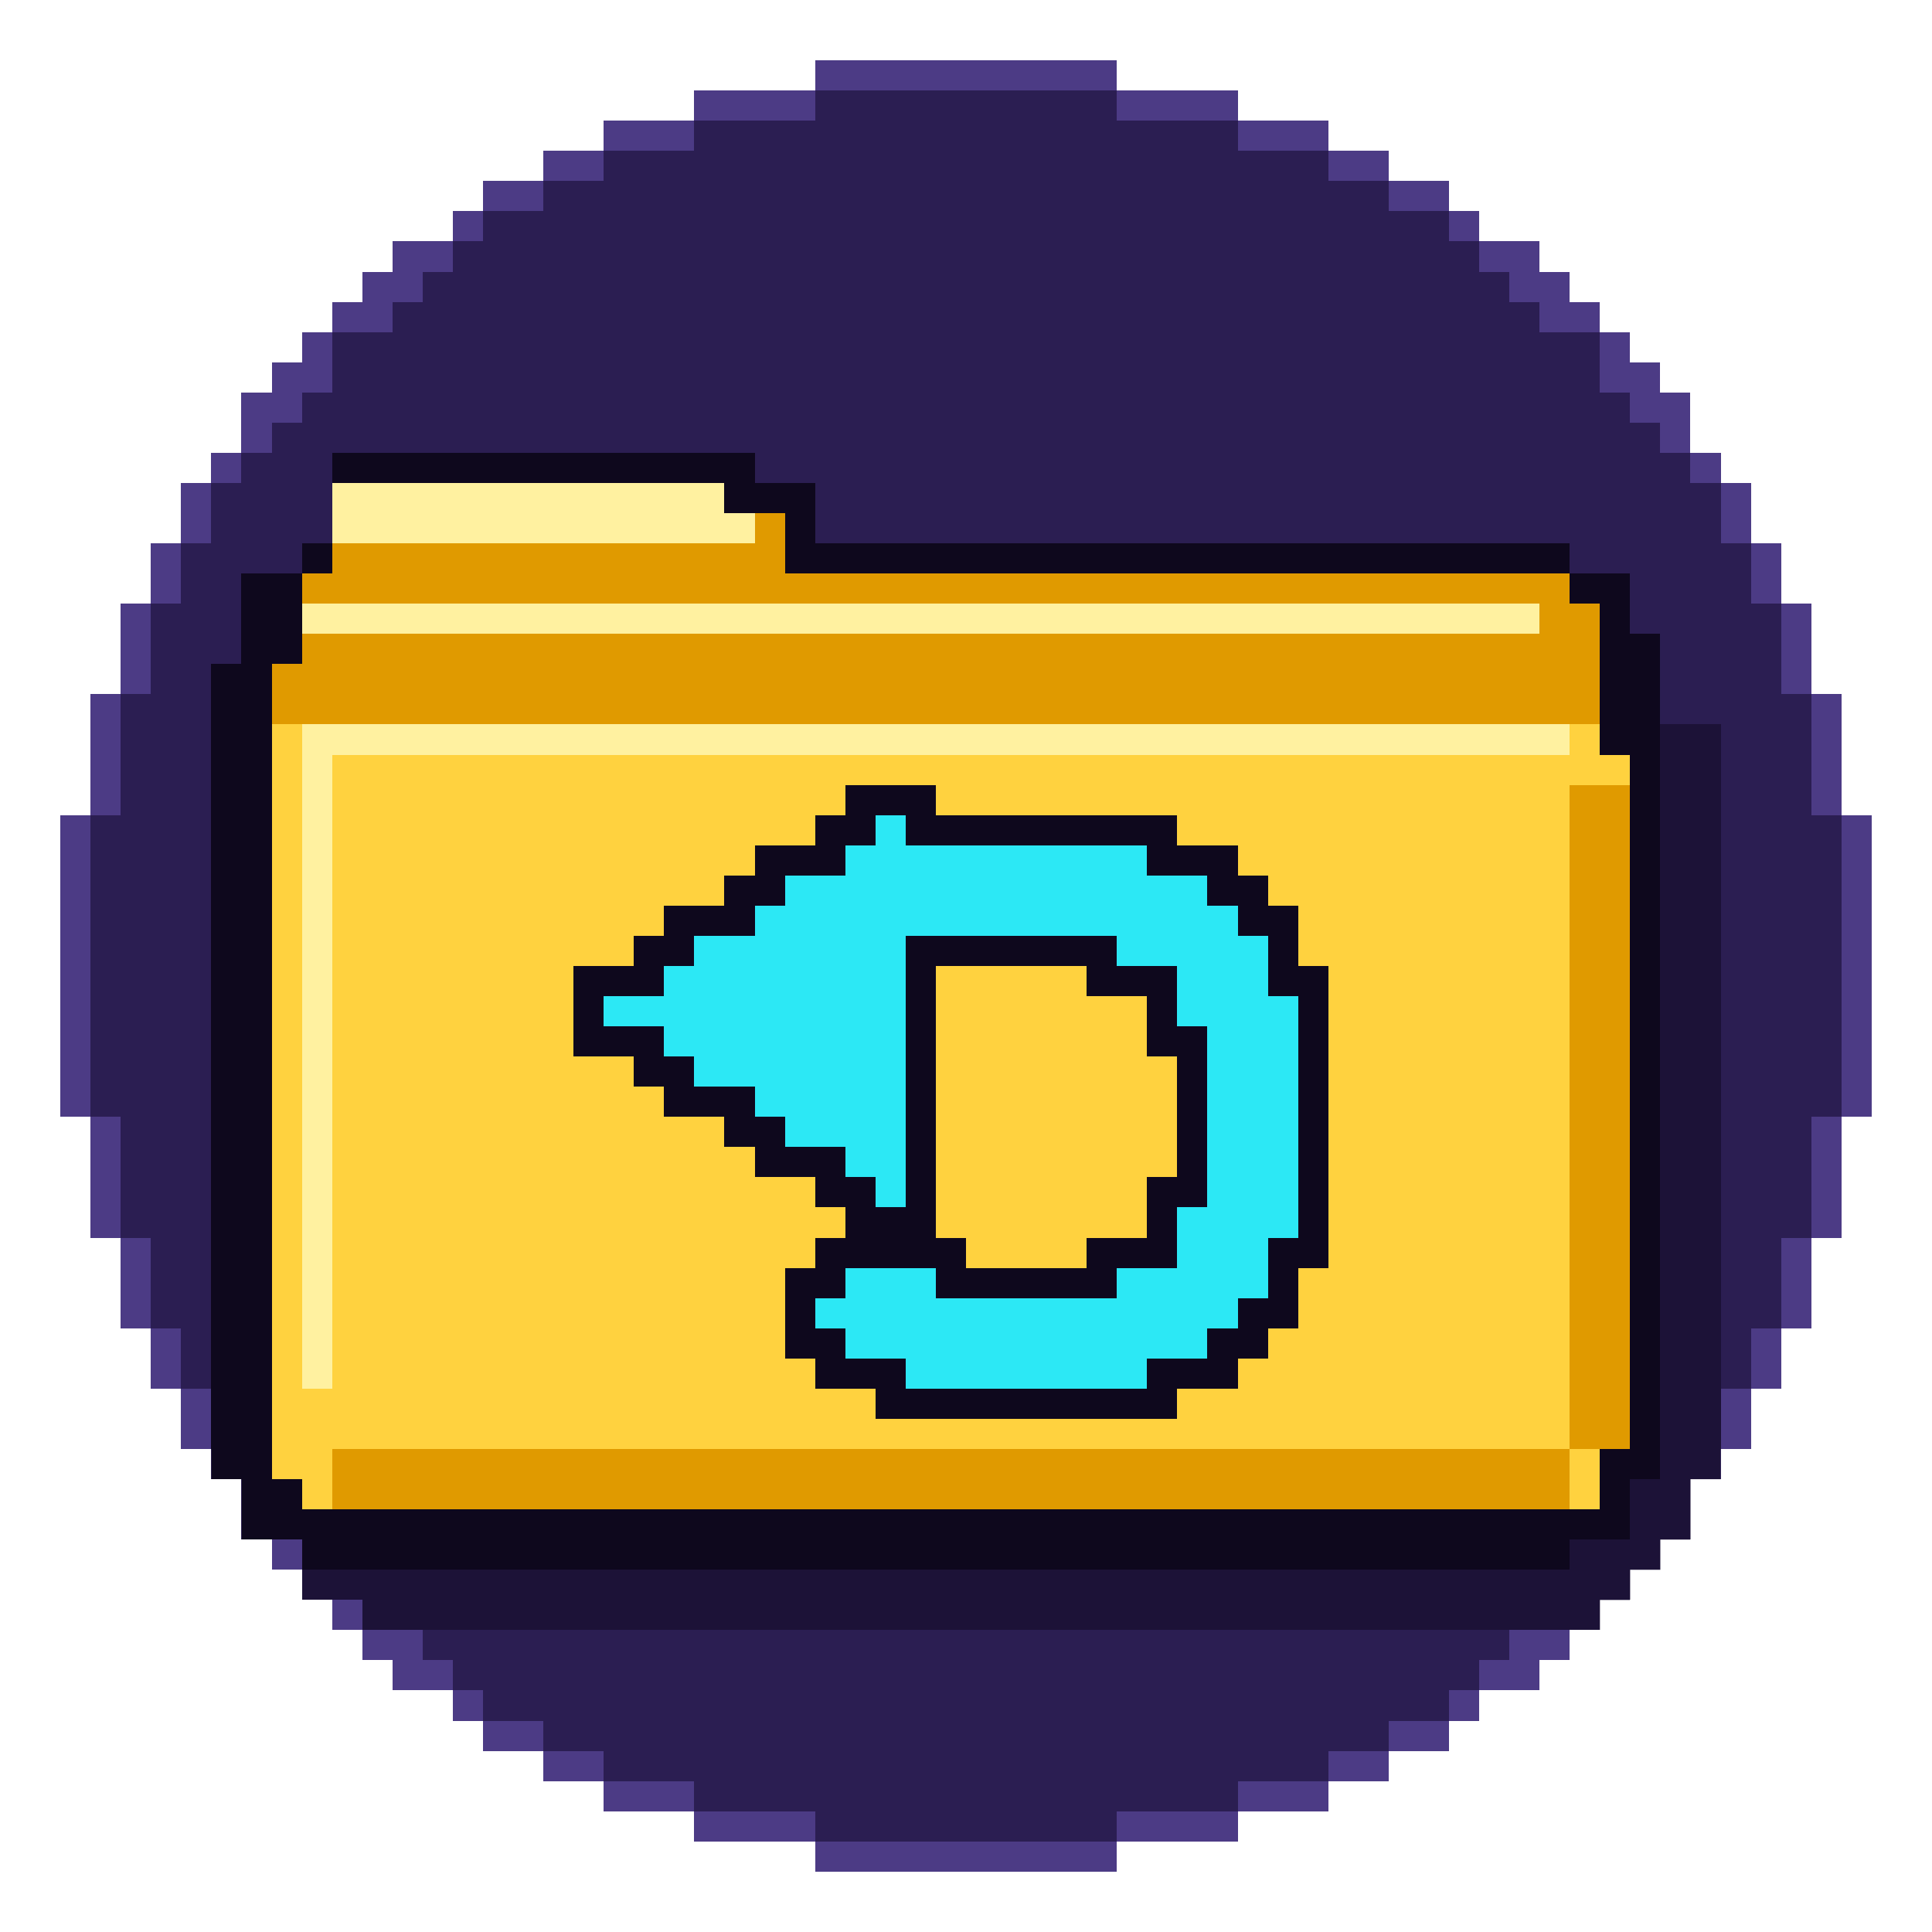
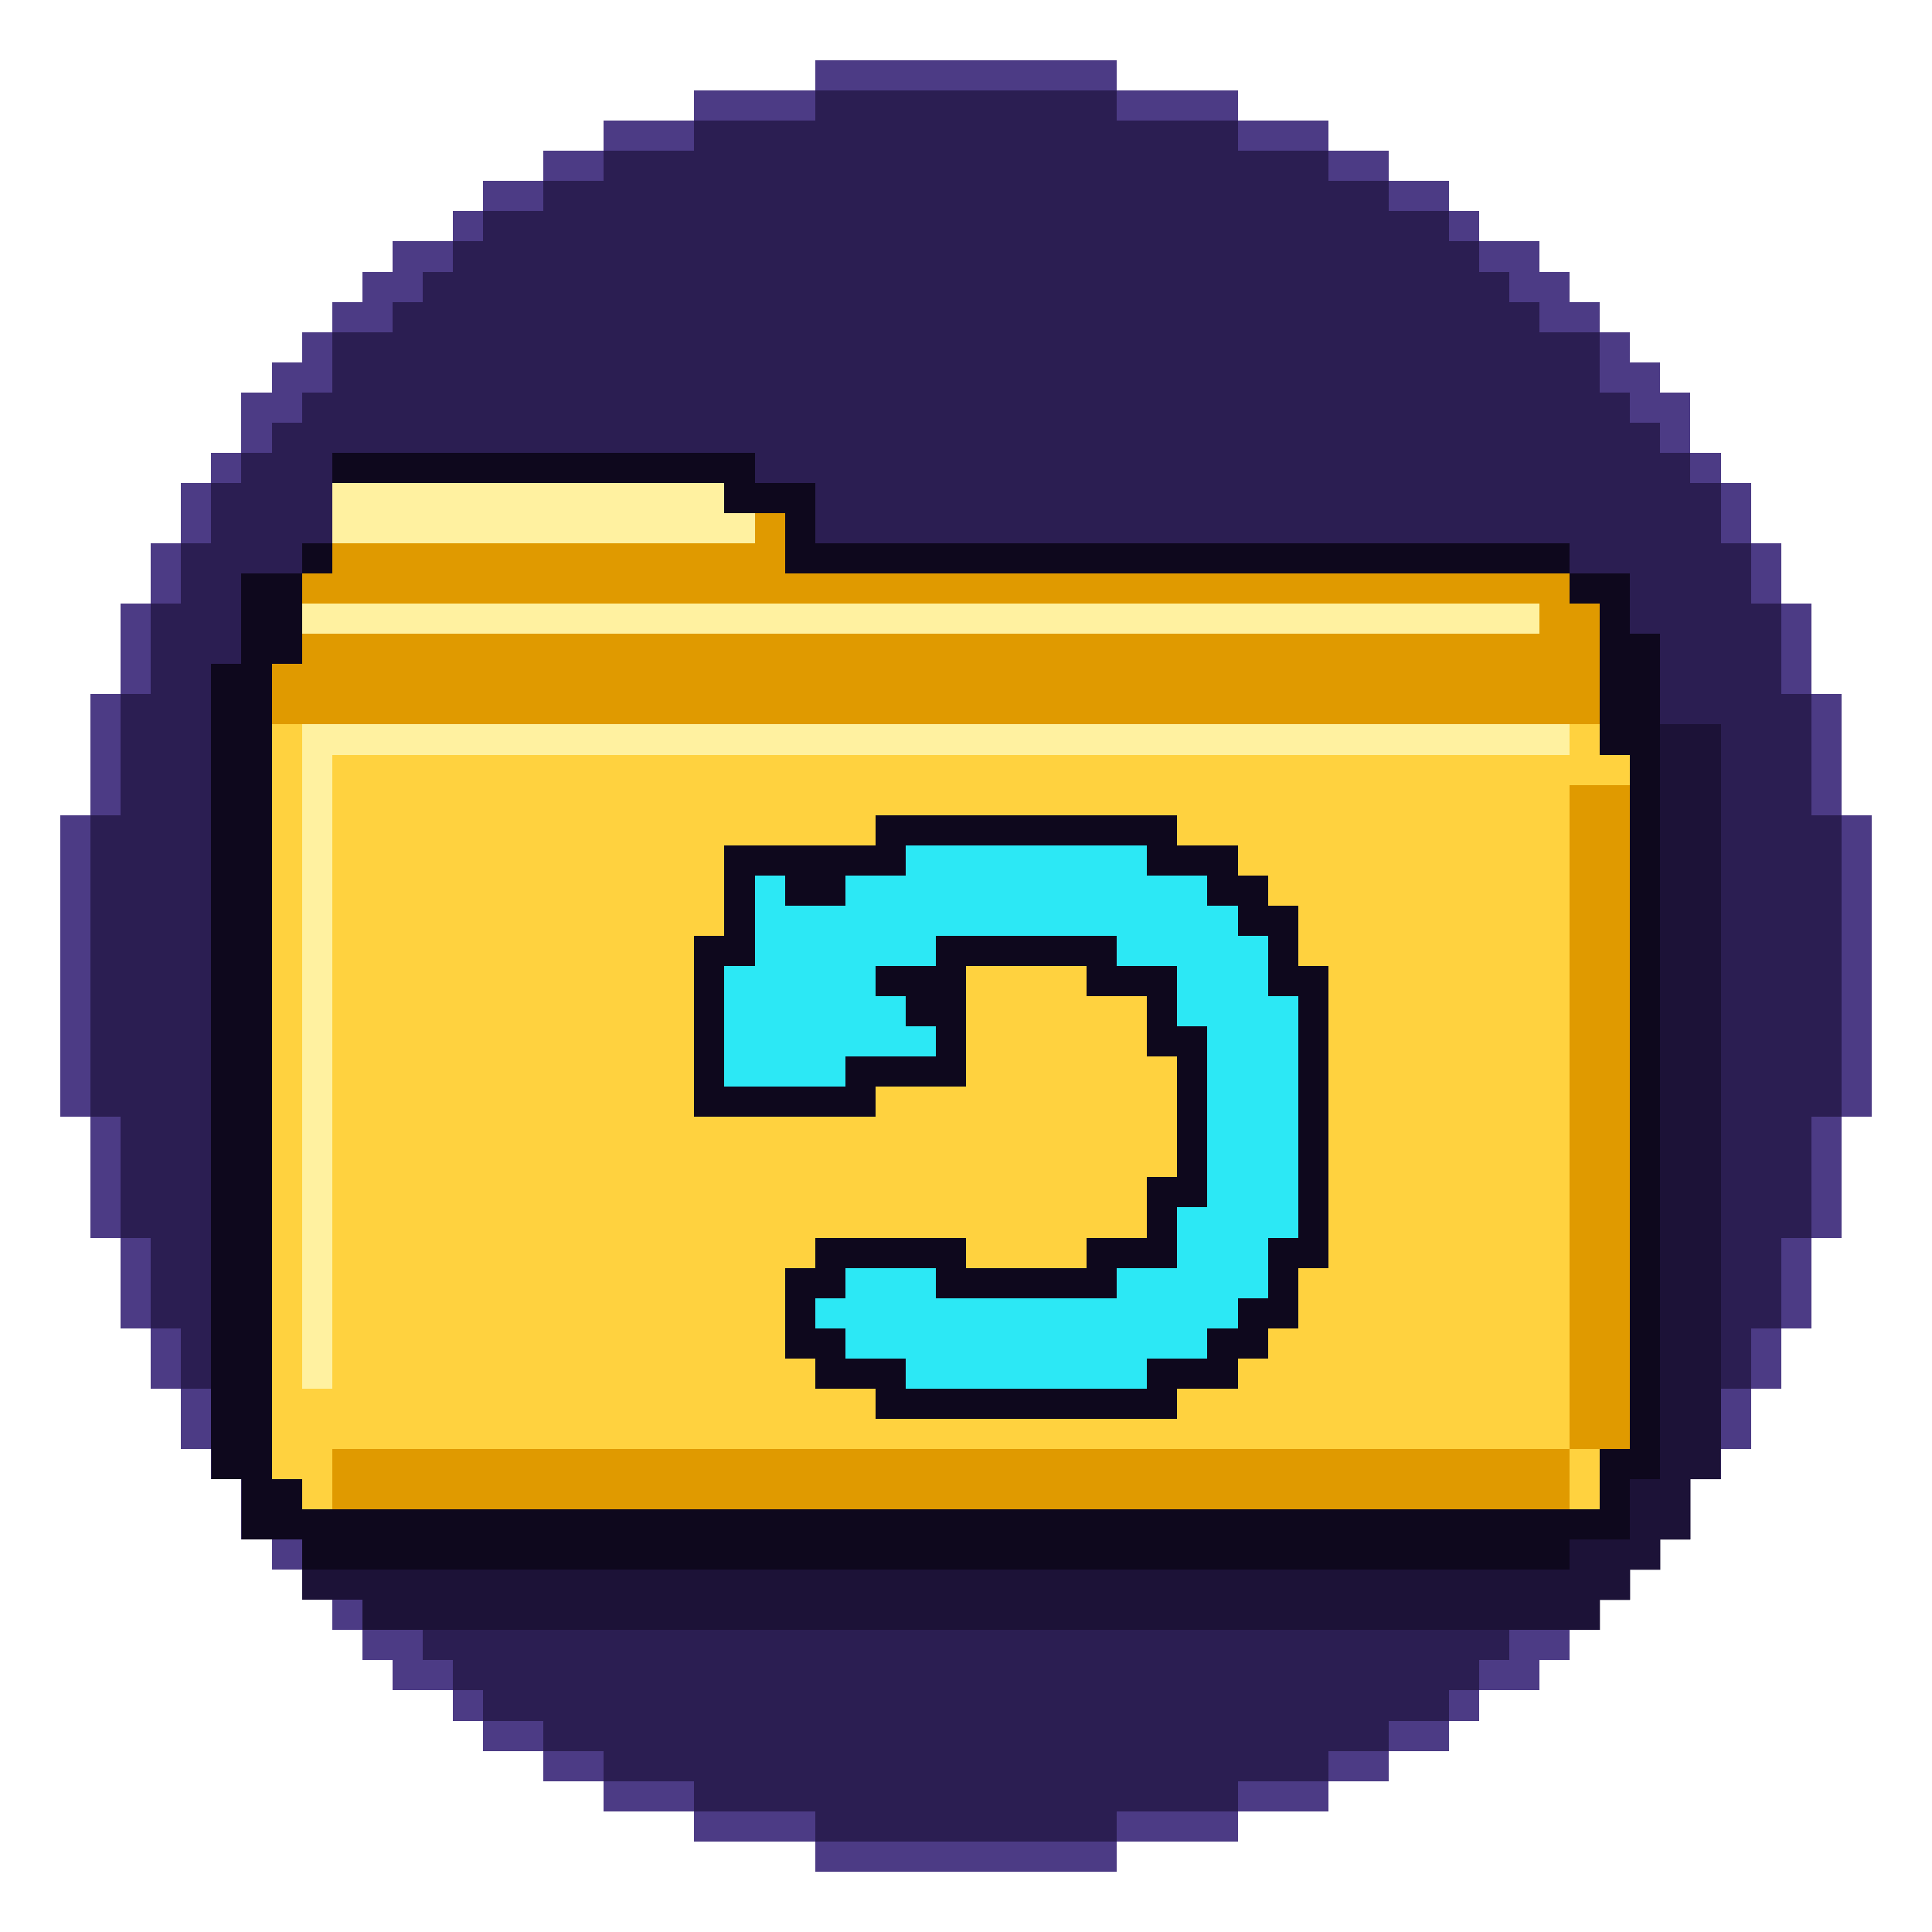
<svg xmlns="http://www.w3.org/2000/svg" viewBox="0 0 64 64" shape-rendering="crispEdges">
  <defs>
    <clipPath id="badge-clip">
      <use href="#badge-shape" />
    </clipPath>
  </defs>
  <path id="badge-shape" d="M27 2H37V3H27ZM23 3H41V4H23ZM20 4H44V5H20ZM18 5H46V6H18ZM16 6H48V7H16ZM15 7H49V8H15ZM13 8H51V9H13ZM12 9H52V10H12ZM11 10H53V11H11ZM10 11H54V12H10ZM9 12H55V13H9ZM8 13H56V14H8ZM8 14H56V15H8ZM7 15H57V16H7ZM6 16H58V17H6ZM6 17H58V18H6ZM5 18H59V19H5ZM5 19H59V20H5ZM4 20H60V21H4ZM4 21H60V22H4ZM4 22H60V23H4ZM3 23H61V24H3ZM3 24H61V25H3ZM3 25H61V26H3ZM3 26H61V27H3ZM2 27H62V28H2ZM2 28H62V29H2ZM2 29H62V30H2ZM2 30H62V31H2ZM2 31H62V32H2ZM2 32H62V33H2ZM2 33H62V34H2ZM2 34H62V35H2ZM2 35H62V36H2ZM2 36H62V37H2ZM3 37H61V38H3ZM3 38H61V39H3ZM3 39H61V40H3ZM3 40H61V41H3ZM4 41H60V42H4ZM4 42H60V43H4ZM4 43H60V44H4ZM5 44H59V45H5ZM5 45H59V46H5ZM6 46H58V47H6ZM6 47H58V48H6ZM7 48H57V49H7ZM8 49H56V50H8ZM8 50H56V51H8ZM9 51H55V52H9ZM10 52H54V53H10ZM11 53H53V54H11ZM12 54H52V55H12ZM13 55H51V56H13ZM15 56H49V57H15ZM16 57H48V58H16ZM18 58H46V59H18ZM20 59H44V60H20ZM23 60H41V61H23ZM27 61H37V62H27Z" fill="#4C3B85" />
  <path d="M27 3H37V4H27ZM23 4H41V5H23ZM20 5H44V6H20ZM18 6H46V7H18ZM16 7H48V8H16ZM15 8H49V9H15ZM14 9H50V10H14ZM13 10H51V11H13ZM11 11H53V12H11ZM11 12H53V13H11ZM10 13H54V14H10ZM9 14H55V15H9ZM8 15H56V16H8ZM7 16H57V17H7ZM7 17H57V18H7ZM6 18H58V19H6ZM6 19H58V20H6ZM5 20H59V21H5ZM5 21H59V22H5ZM5 22H59V23H5ZM4 23H60V24H4ZM4 24H60V25H4ZM4 25H60V26H4ZM4 26H60V27H4ZM3 27H61V28H3ZM3 28H61V29H3ZM3 29H61V30H3ZM3 30H61V31H3ZM3 31H61V32H3ZM3 32H61V33H3ZM3 33H61V34H3ZM3 34H61V35H3ZM3 35H61V36H3ZM3 36H61V37H3ZM4 37H60V38H4ZM4 38H60V39H4ZM4 39H60V40H4ZM4 40H60V41H4ZM5 41H59V42H5ZM5 42H59V43H5ZM5 43H59V44H5ZM6 44H58V45H6ZM6 45H58V46H6ZM7 46H57V47H7ZM7 47H57V48H7ZM8 48H56V49H8ZM9 49H55V50H9ZM10 50H54V51H10ZM11 51H53V52H11ZM11 52H53V53H11ZM13 53H51V54H13ZM14 54H50V55H14ZM15 55H49V56H15ZM16 56H48V57H16ZM18 57H46V58H18ZM20 58H44V59H20ZM23 59H41V60H23ZM27 60H37V61H27Z" fill="#2B1E52" />
  <g clip-path="url(#badge-clip)">
    <path d="M11 20H28V22H55V24H57V51H56V53H54V54H12V53H10V51H9V24H10V21H11Z" fill="#1C1237" />
    <path d="M10 18H11V15H25V16H27V18H52V19H54V21H55V49H54V51H52V52H10V51H8V49H7V22H8V19H10Z" fill="#0E081D" />
    <path d="M11 16H24V17H26V19H52V20H53V48H10V49H9V22H10V19H11Z" fill="#E09A00" />
    <path d="M11 16H24V17H25V18H11ZM10 20H51V21H10Z" fill="#FFF1A0" />
    <path d="M9 24H53V25H54V48H53V50H10V49H9Z" fill="#FFD23F" />
    <path d="M10 24H52V25H10ZM10 25H11V46H10Z" fill="#FFF1A0" />
    <path d="M11 48H52V50H11ZM52 26H54V48H52Z" fill="#E09A00" />
-     <path d="M28 26H31V27H28ZM27 27H39V28H27ZM25 28H41V29H25ZM24 29H42V30H24ZM22 30H43V31H22ZM21 31H43V32H21ZM19 32H31V33H19ZM36 32H44V33H36ZM19 33H31V34H19ZM38 33H44V34H38ZM19 34H31V35H19ZM38 34H44V35H38ZM21 35H31V36H21ZM39 35H44V36H39ZM22 36H31V37H22ZM39 36H44V37H39ZM24 37H31V38H24ZM39 37H44V38H39ZM25 38H31V39H25ZM39 38H44V39H39ZM27 39H31V40H27ZM38 39H44V40H38ZM28 40H31V41H28ZM38 40H44V41H38ZM27 41H32V42H27ZM36 41H44V42H36ZM26 42H43V43H26ZM26 43H43V44H26ZM26 44H42V45H26ZM27 45H41V46H27ZM29 46H39V47H29Z" fill="#0E081D" />
-     <path d="M29 27H30V28H29ZM28 28H38V29H28ZM26 29H40V30H26ZM25 30H41V31H25ZM23 31H30V32H23ZM37 31H42V32H37ZM22 32H30V33H22ZM39 32H42V33H39ZM20 33H30V34H20ZM39 33H43V34H39ZM22 34H30V35H22ZM40 34H43V35H40ZM23 35H30V36H23ZM40 35H43V36H40ZM25 36H30V37H25ZM40 36H43V37H40ZM26 37H30V38H26ZM40 37H43V38H40ZM28 38H30V39H28ZM40 38H43V39H40ZM29 39H30V40H29ZM40 39H43V40H40ZM39 40H43V41H39ZM39 41H42V42H39ZM28 42H31V43H28ZM37 42H42V43H37ZM27 43H41V44H27ZM28 44H40V45H28ZM30 45H38V46H30Z" fill="#2CE8F5" />
+     <path d="M29 27H39V28H29ZM24 28H41V29H24ZM24 29H42V30H24ZM24 30H43V31H24ZM23 31H43V32H23ZM23 32H32V33H23ZM36 32H44V33H36ZM23 33H32V34H23ZM38 33H44V34H38ZM23 34H32V35H23ZM38 34H44V35H38ZM23 35H32V36H23ZM39 35H44V36H39ZM23 36H29V37H23ZM39 36H44V37H39ZM39 37H44V38H39ZM39 38H44V39H39ZM38 39H44V40H38ZM38 40H44V41H38ZM27 41H32V42H27ZM36 41H44V42H36ZM26 42H43V43H26ZM26 43H43V44H26ZM26 44H42V45H26ZM27 45H41V46H27ZM29 46H39V47H29Z" fill="#0E081D" />
+     <path d="M30 28H38V29H30ZM25 29H26V30H25ZM28 29H40V30H28ZM25 30H41V31H25ZM25 31H31V32H25ZM37 31H42V32H37ZM24 32H29V33H24ZM39 32H42V33H39ZM24 33H30V34H24ZM39 33H43V34H39ZM24 34H31V35H24ZM40 34H43V35H40ZM24 35H28V36H24ZM40 35H43V36H40ZM40 36H43V37H40ZM40 37H43V38H40ZM40 38H43V39H40ZM40 39H43V40H40ZM39 40H43V41H39ZM39 41H42V42H39ZM28 42H31V43H28ZM37 42H42V43H37ZM27 43H41V44H27ZM28 44H40V45H28ZM30 45H38V46H30Z" fill="#2CE8F5" />
  </g>
</svg>
